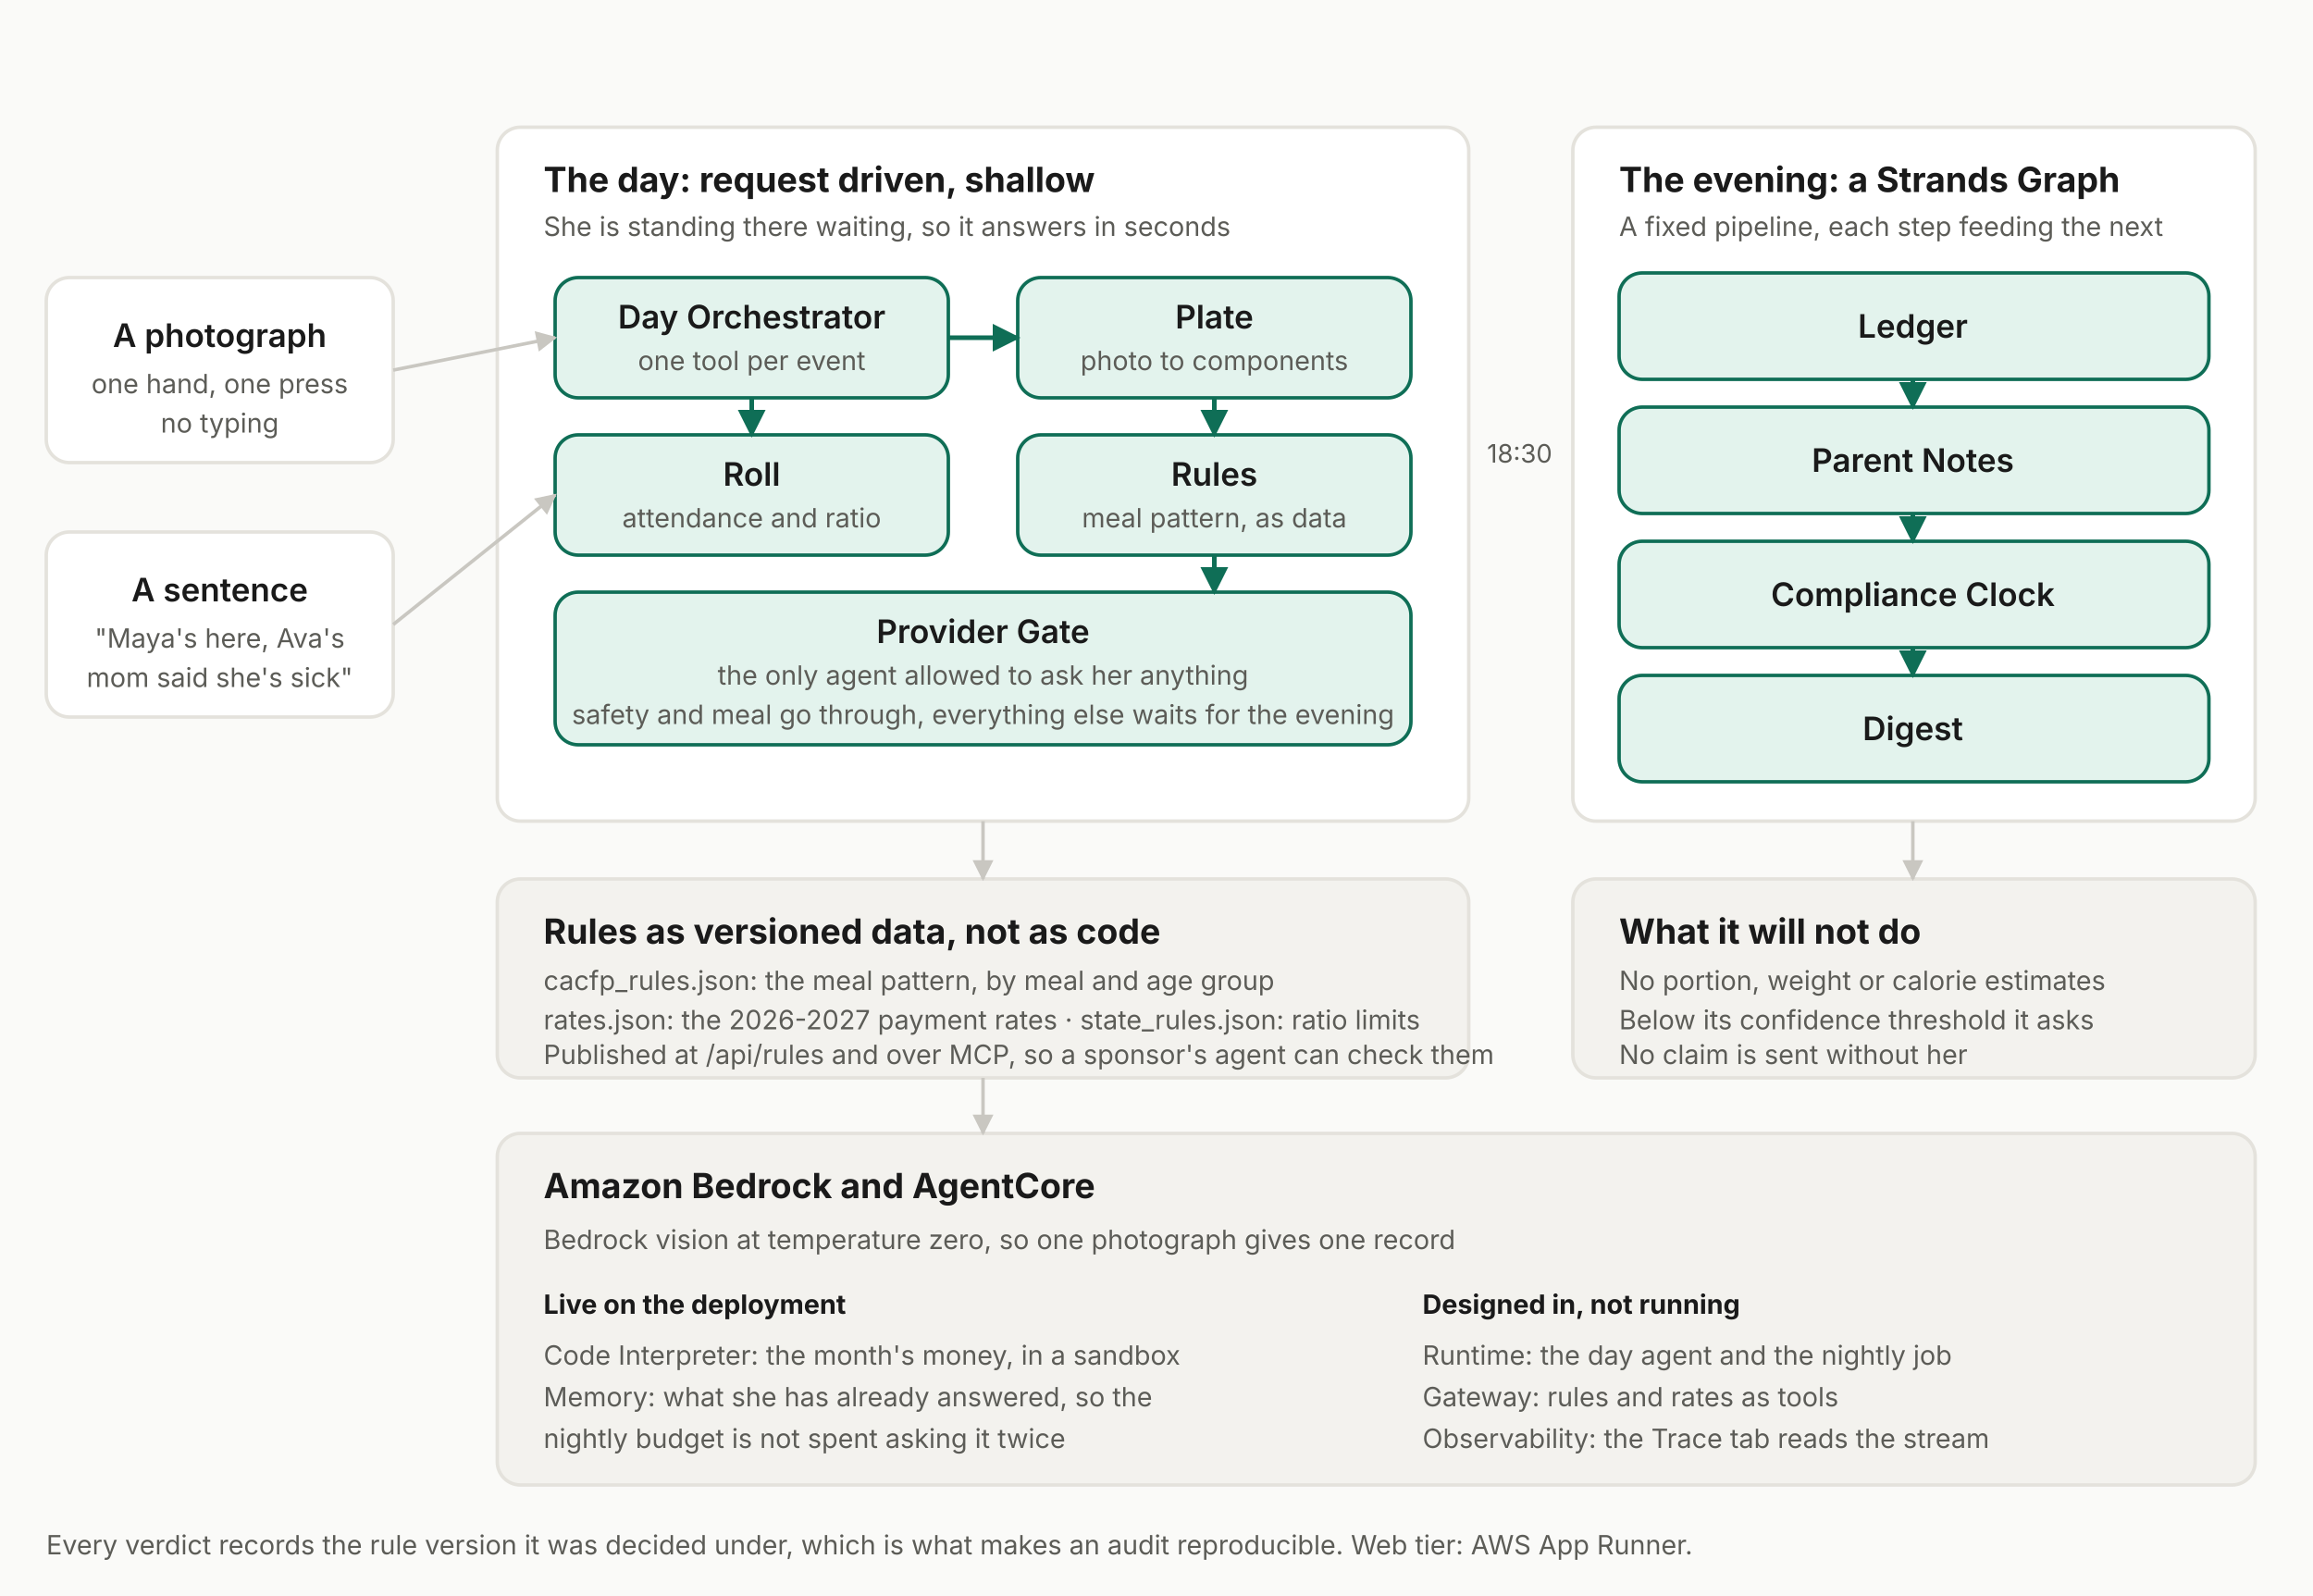
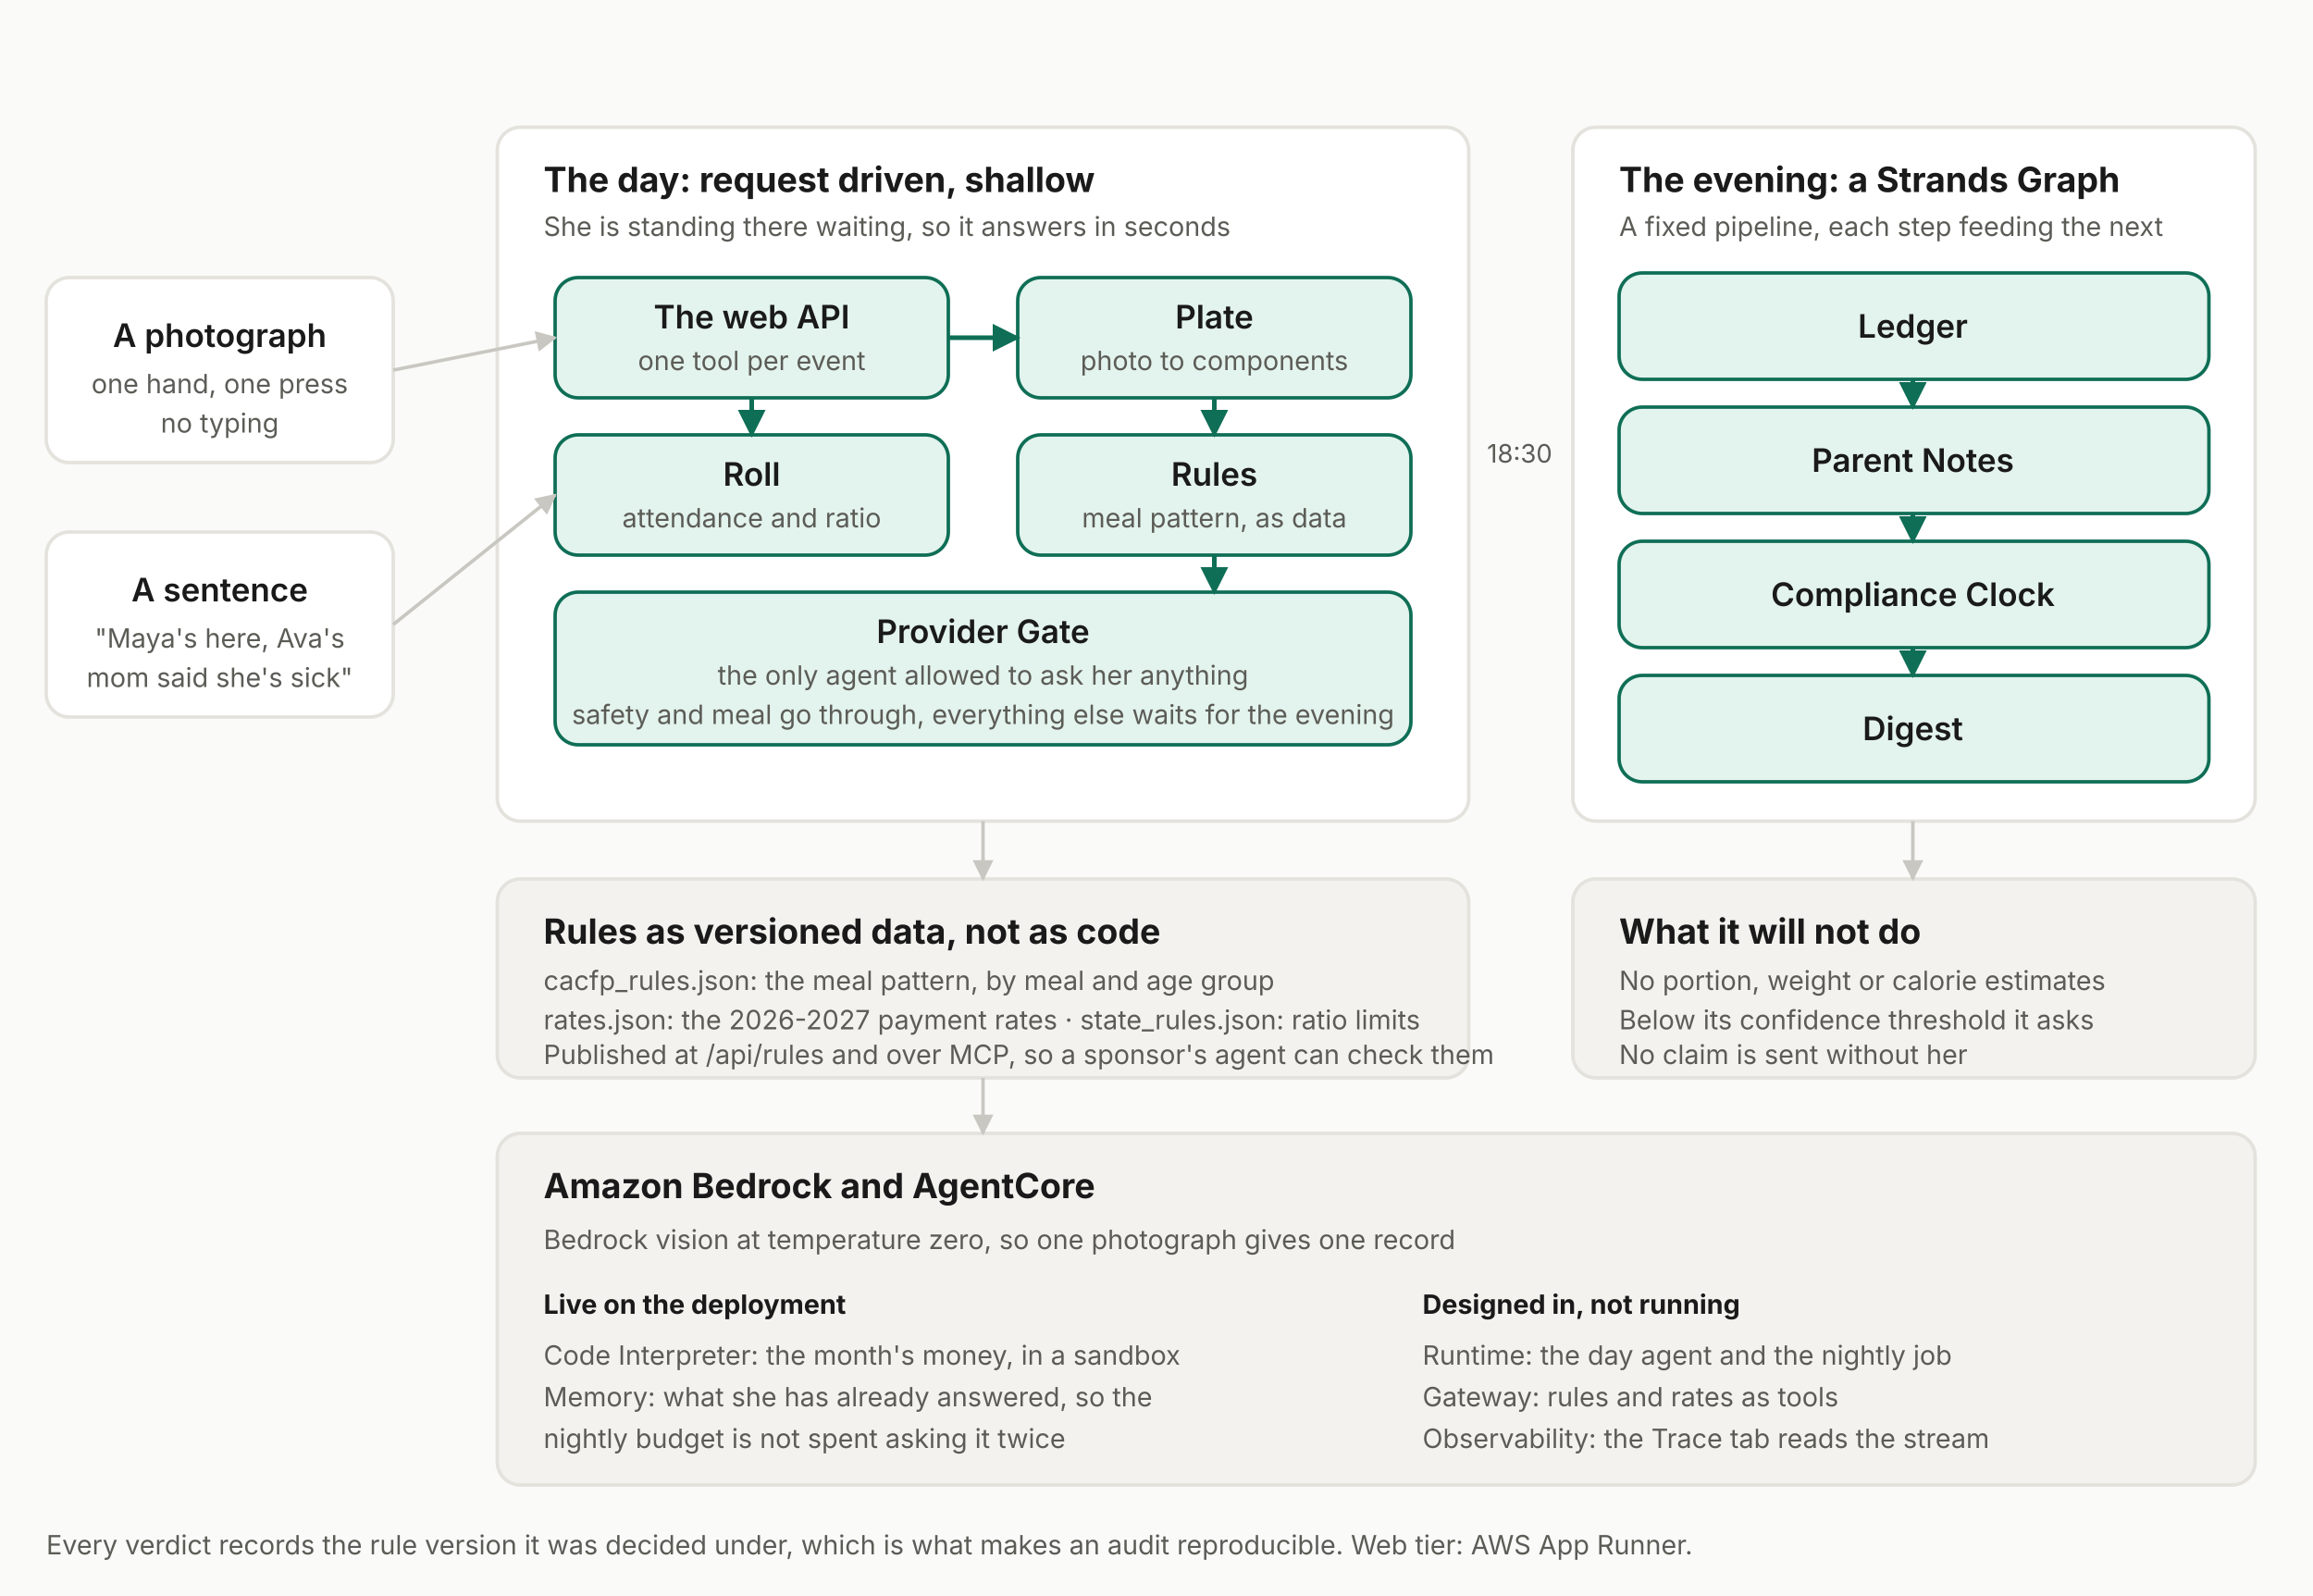
<svg xmlns="http://www.w3.org/2000/svg" viewBox="0 0 1000 690" role="img" aria-labelledby="arch-title arch-desc" font-family="Inter, system-ui, sans-serif">
  <style>
    /* Rendered standalone in a README and inside an img tag, where the page's CSS variables never
       reach it, so every colour has to stand on its own. */
    .bg { fill: #FAFAF8; }
    .box { fill: #fff; stroke: #E4E2DC; stroke-width: 1.5; rx: 10; }
    .agent { fill: #E3F3ED; stroke: #0F6E56; stroke-width: 1.5; rx: 10; }
    .svc { fill: #F3F2EE; stroke: #E4E2DC; stroke-width: 1.5; rx: 10; }
    .t { fill: #1A1A1A; font-size: 14px; font-weight: 600; }
    .s { fill: #5C5C57; font-size: 11.5px; }
    .lbl { fill: #5C5C57; font-size: 11px; }
    .hdr { fill: #1A1A1A; font-size: 15px; font-weight: 700; }
    .tag { fill: #1A1A1A; font-size: 11.5px; font-weight: 700; }
    .flow { stroke: #0F6E56; stroke-width: 2; fill: none; }
    .thin { stroke: #C9C7C1; stroke-width: 1.5; fill: none; }
  </style>
  <defs>
    <marker id="a" viewBox="0 0 10 10" refX="9" refY="5" markerWidth="6" markerHeight="6" orient="auto-start-reverse">
      <path d="M 0 0 L 10 5 L 0 10 z" fill="#0F6E56" />
    </marker>
    <marker id="b" viewBox="0 0 10 10" refX="9" refY="5" markerWidth="6" markerHeight="6" orient="auto-start-reverse">
      <path d="M 0 0 L 10 5 L 0 10 z" fill="#C9C7C1" />
    </marker>
  </defs>
  <rect class="bg" x="0" y="0" width="1000" height="690" />
  <rect class="box" x="20" y="120" width="150" height="80" />
  <text class="t" x="95" y="150" text-anchor="middle">A photograph</text>
  <text class="s" x="95" y="170" text-anchor="middle">one hand, one press</text>
  <text class="s" x="95" y="187" text-anchor="middle">no typing</text>
  <rect class="box" x="20" y="230" width="150" height="80" />
  <text class="t" x="95" y="260" text-anchor="middle">A sentence</text>
  <text class="s" x="95" y="280" text-anchor="middle">"Maya's here, Ava's</text>
  <text class="s" x="95" y="297" text-anchor="middle">mom said she's sick"</text>
  <rect class="box" x="215" y="55" width="420" height="300" />
  <text class="hdr" x="235" y="83">The day: request driven, shallow</text>
  <text class="s" x="235" y="102">She is standing there waiting, so it answers in seconds</text>
  <rect class="agent" x="240" y="120" width="170" height="52" />
-   <text class="t" x="325" y="142" text-anchor="middle">Day Orchestrator</text>
+   <text class="t" x="325" y="142" text-anchor="middle">The web API</text>
  <text class="s" x="325" y="160" text-anchor="middle">one tool per event</text>
  <rect class="agent" x="440" y="120" width="170" height="52" />
  <text class="t" x="525" y="142" text-anchor="middle">Plate</text>
  <text class="s" x="525" y="160" text-anchor="middle">photo to components</text>
  <rect class="agent" x="440" y="188" width="170" height="52" />
  <text class="t" x="525" y="210" text-anchor="middle">Rules</text>
  <text class="s" x="525" y="228" text-anchor="middle">meal pattern, as data</text>
  <rect class="agent" x="240" y="188" width="170" height="52" />
  <text class="t" x="325" y="210" text-anchor="middle">Roll</text>
  <text class="s" x="325" y="228" text-anchor="middle">attendance and ratio</text>
  <rect class="agent" x="240" y="256" width="370" height="66" />
  <text class="t" x="425" y="278" text-anchor="middle">Provider Gate</text>
  <text class="s" x="425" y="296" text-anchor="middle">the only agent allowed to ask her anything</text>
  <text class="s" x="425" y="313" text-anchor="middle">safety and meal go through, everything else waits for the evening</text>
  <path class="flow" d="M410 146 L440 146" marker-end="url(#a)" />
  <path class="flow" d="M525 172 L525 188" marker-end="url(#a)" />
  <path class="flow" d="M325 172 L325 188" marker-end="url(#a)" />
  <path class="thin" d="M170 160 L240 146" marker-end="url(#b)" />
  <path class="thin" d="M170 270 L240 214" marker-end="url(#b)" />
  <path class="flow" d="M525 240 L525 256" marker-end="url(#a)" />
  <rect class="box" x="680" y="55" width="295" height="300" />
  <text class="hdr" x="700" y="83">The evening: a Strands Graph</text>
  <text class="s" x="700" y="102">A fixed pipeline, each step feeding the next</text>
  <rect class="agent" x="700" y="118" width="255" height="46" />
  <text class="t" x="827" y="146" text-anchor="middle">Ledger</text>
  <rect class="agent" x="700" y="176" width="255" height="46" />
  <text class="t" x="827" y="204" text-anchor="middle">Parent Notes</text>
  <rect class="agent" x="700" y="234" width="255" height="46" />
  <text class="t" x="827" y="262" text-anchor="middle">Compliance Clock</text>
  <rect class="agent" x="700" y="292" width="255" height="46" />
  <text class="t" x="827" y="320" text-anchor="middle">Digest</text>
  <path class="flow" d="M827 164 L827 176" marker-end="url(#a)" />
  <path class="flow" d="M827 222 L827 234" marker-end="url(#a)" />
  <path class="flow" d="M827 280 L827 292" marker-end="url(#a)" />
  <text class="lbl" x="657" y="200" text-anchor="middle">18:30</text>
  <rect class="svc" x="215" y="380" width="420" height="86" />
  <text class="hdr" x="235" y="408">Rules as versioned data, not as code</text>
  <text class="s" x="235" y="428">cacfp_rules.json: the meal pattern, by meal and age group</text>
  <text class="s" x="235" y="445">rates.json: the 2026-2027 payment rates · state_rules.json: ratio limits</text>
  <text class="s" x="235" y="460">Published at /api/rules and over MCP, so a sponsor's agent can check them</text>
  <rect class="svc" x="680" y="380" width="295" height="86" />
  <text class="hdr" x="700" y="408">What it will not do</text>
  <text class="s" x="700" y="428">No portion, weight or calorie estimates</text>
  <text class="s" x="700" y="445">Below its confidence threshold it asks</text>
  <text class="s" x="700" y="460">No claim is sent without her</text>
  <rect class="svc" x="215" y="490" width="760" height="152" />
  <text class="hdr" x="235" y="518">Amazon Bedrock and AgentCore</text>
  <text class="s" x="235" y="540">Bedrock vision at temperature zero, so one photograph gives one record</text>
  <text class="tag" x="235" y="568">Live on the deployment</text>
  <text class="s" x="235" y="590">Code Interpreter: the month's money, in a sandbox</text>
  <text class="s" x="235" y="608">Memory: what she has already answered, so the</text>
  <text class="s" x="235" y="626">nightly budget is not spent asking it twice</text>
  <text class="tag" x="615" y="568">Designed in, not running</text>
  <text class="s" x="615" y="590">Runtime: the day agent and the nightly job</text>
  <text class="s" x="615" y="608">Gateway: rules and rates as tools</text>
  <text class="s" x="615" y="626">Observability: the Trace tab reads the stream</text>
  <path class="thin" d="M425 355 L425 380" marker-end="url(#b)" />
  <path class="thin" d="M827 355 L827 380" marker-end="url(#b)" />
  <path class="thin" d="M425 466 L425 490" marker-end="url(#b)" />
  <text class="s" x="20" y="672">Every verdict records the rule version it was decided under, which is what makes an audit reproducible. Web tier: AWS App Runner.</text>
</svg>
